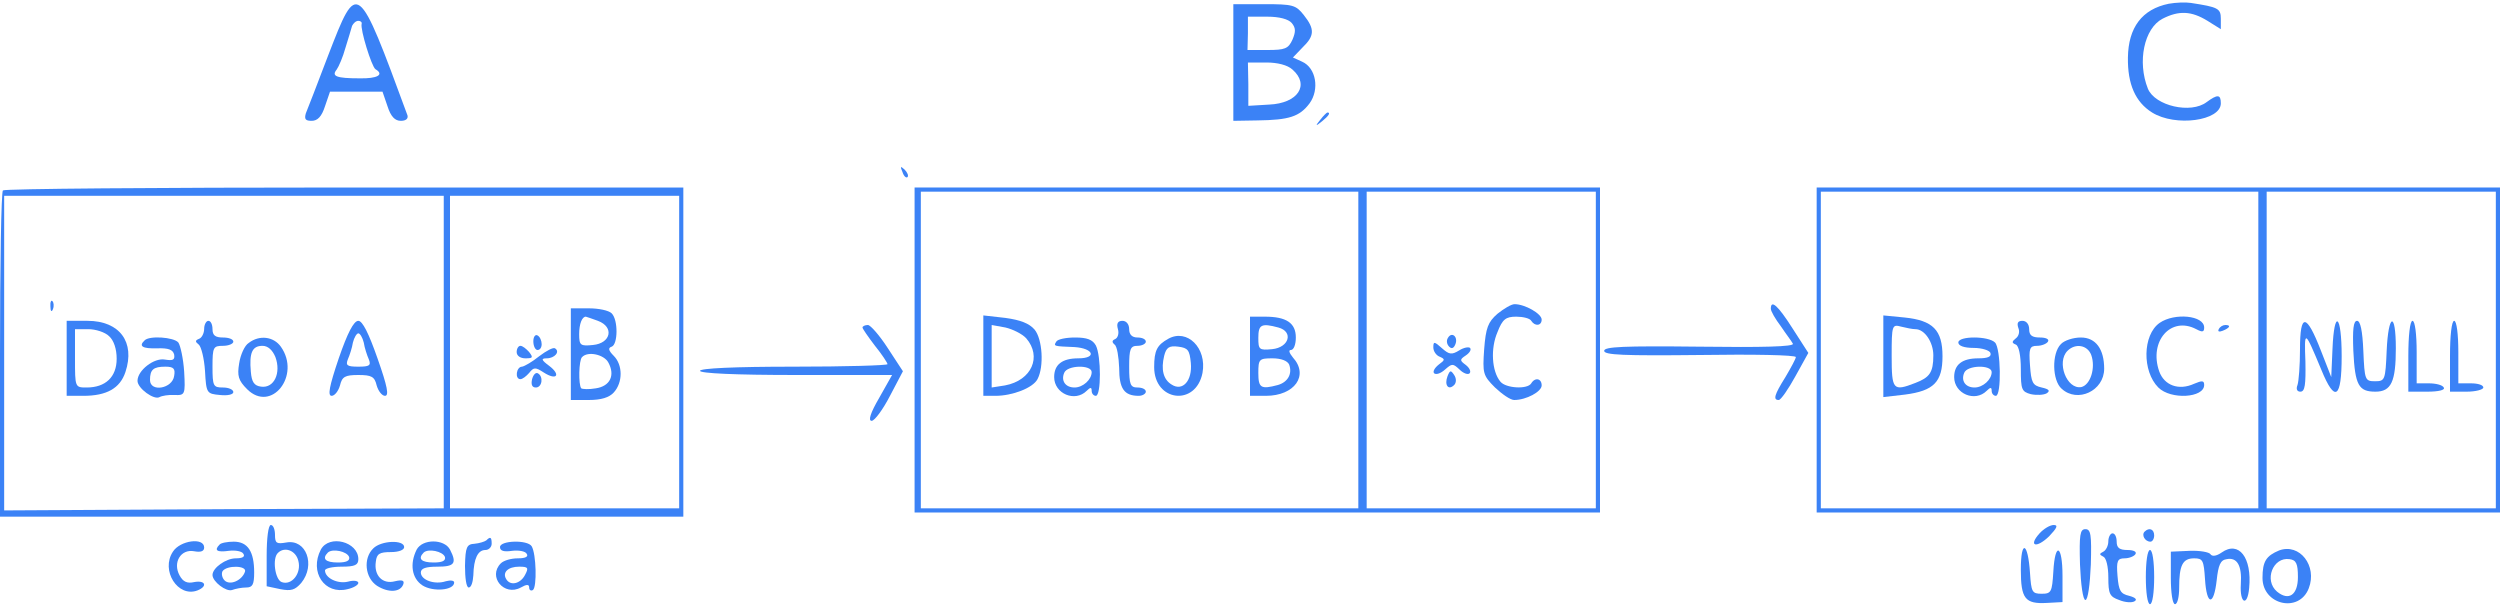
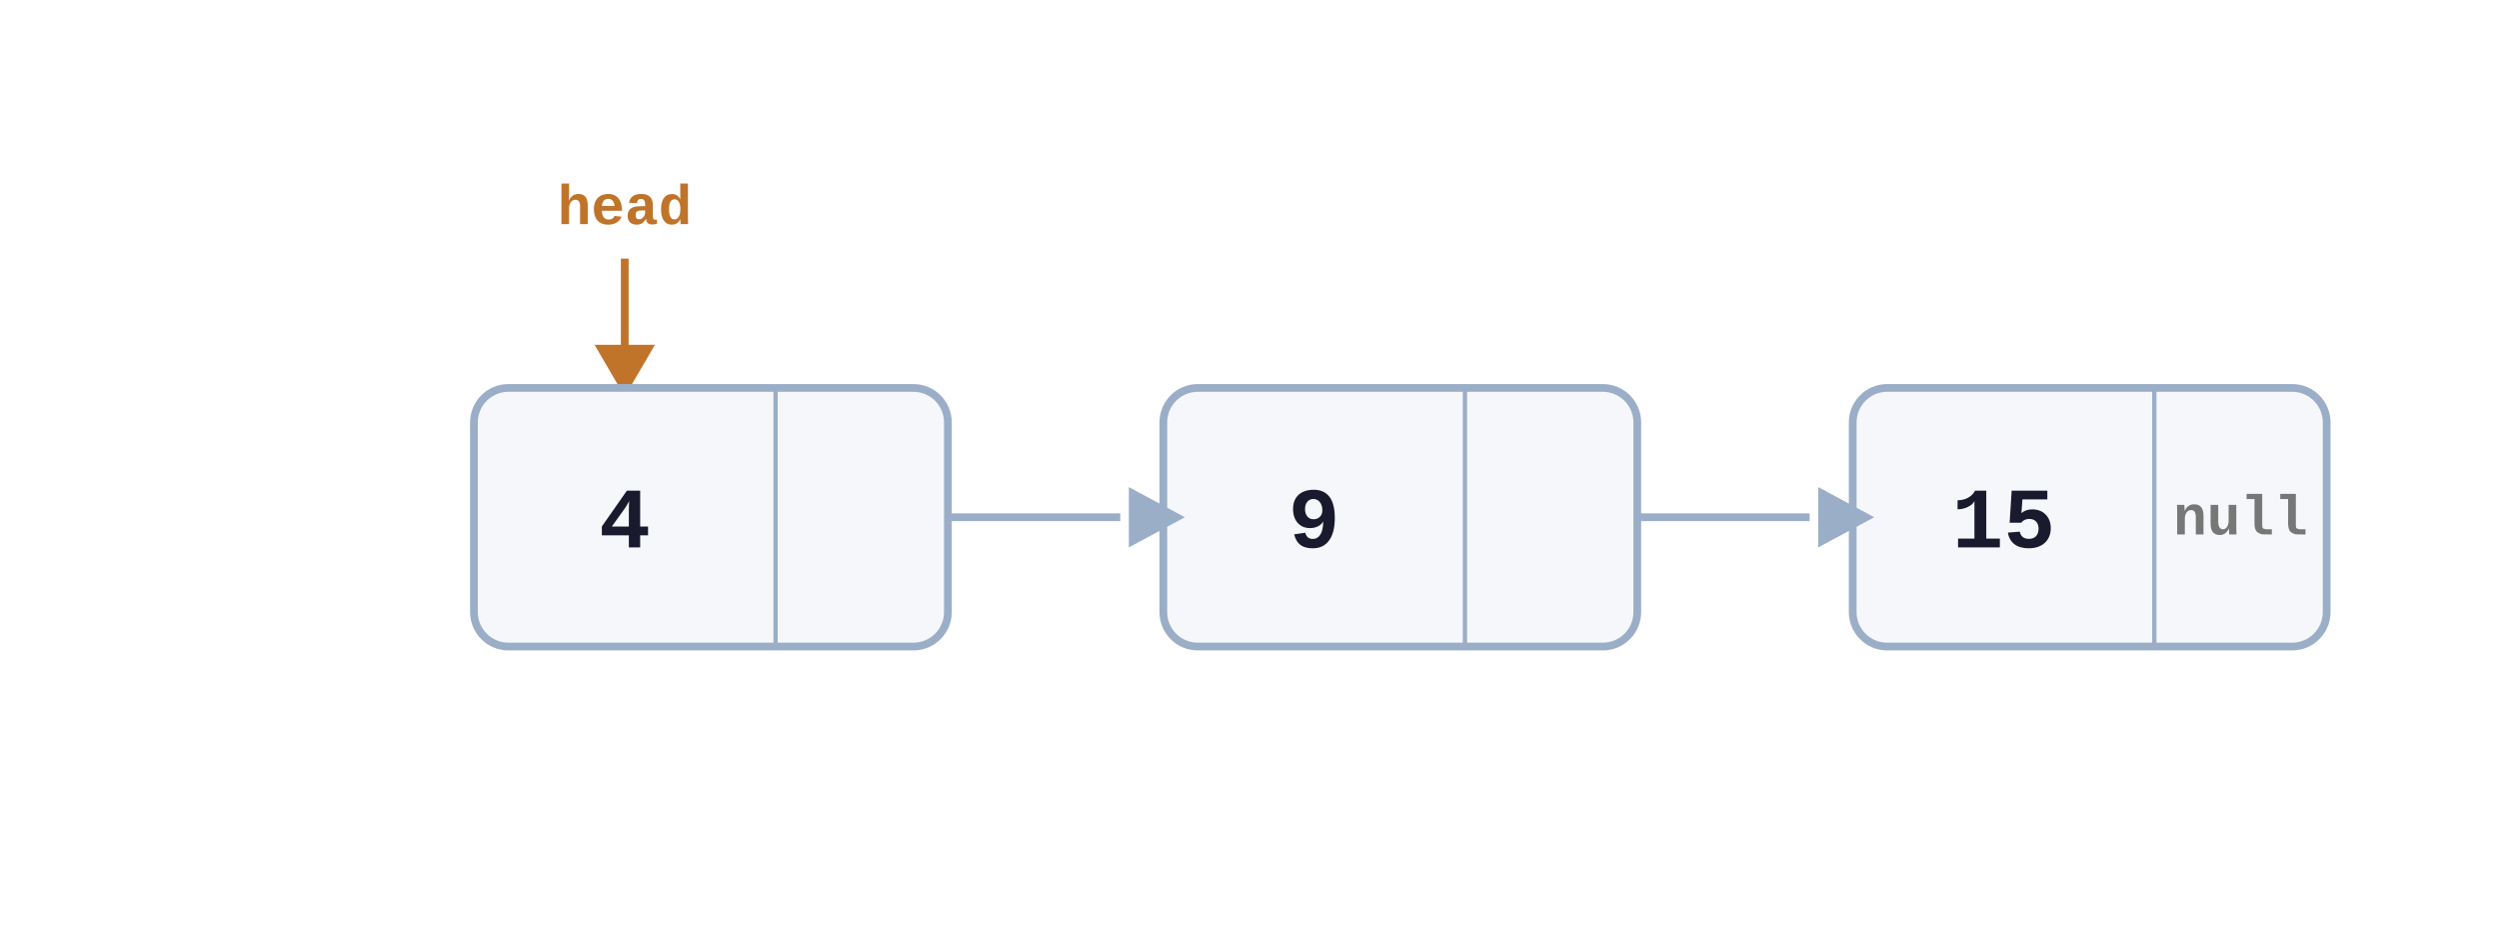
- <svg xmlns="http://www.w3.org/2000/svg" version="1.0" width="600pt" height="145pt" viewBox="0 0 600 145" preserveAspectRatio="xMidYMid meet">
-   <g transform="translate(0,145) scale(0.1,-0.1)" fill="#3B82F6" stroke="none">
-     <path d="M5205 1441 c-64 -13 -97 -57 -98 -129 -1 -64 18 -107 58 -132 56 -35 165 -20 165 22 0 22 -8 22 -34 3 -38 -29 -124 -9 -141 32 -26 65 -9 145 35 168 39 20 69 19 108 -5 l32 -20 0 25 c0 25 -7 28 -72 38 -13 2 -36 1 -53 -2z" />
-     <path d="M788 1318 c-26 -68 -50 -131 -54 -140 -4 -14 -1 -18 14 -18 14 0 24 10 32 35 l12 35 63 0 63 0 12 -35 c8 -25 18 -35 32 -35 12 0 18 5 16 13 -120 326 -120 326 -190 145z m80 75 c-4 -13 24 -103 33 -109 22 -13 5 -23 -38 -22 -56 0 -68 5 -55 21 5 7 15 30 21 52 7 22 14 46 16 53 3 6 9 12 15 12 5 0 9 -3 8 -7z" />
-     <path d="M2960 1300 l0 -140 58 1 c76 1 101 9 125 41 24 33 16 85 -18 100 l-22 10 23 24 c29 28 30 44 3 78 -19 24 -26 26 -95 26 l-74 0 0 -140z m140 95 c10 -12 10 -21 2 -40 -10 -22 -18 -25 -60 -25 l-48 0 1 40 0 40 46 0 c30 0 51 -6 59 -15z m2 -112 c42 -37 13 -81 -56 -84 l-50 -3 0 52 -1 52 44 0 c27 0 51 -6 63 -17z" />
-     <path d="M3169 1163 c-13 -16 -12 -17 4 -4 16 13 21 21 13 21 -2 0 -10 -8 -17 -17z" />
-     <path d="M2166 1037 c3 -10 9 -15 12 -12 3 3 0 11 -7 18 -10 9 -11 8 -5 -6z" />
-     <path d="M7 993 c-4 -3 -7 -181 -7 -395 l0 -388 820 0 820 0 0 395 0 395 -813 0 c-448 0 -817 -3 -820 -7z m1058 -388 l0 -375 -528 -2 -527 -3 0 378 0 377 528 0 527 0 0 -375z m565 0 l0 -375 -275 0 -275 0 0 375 0 375 275 0 275 0 0 -375z" />
-     <path d="M121 714 c0 -11 3 -14 6 -6 3 7 2 16 -1 19 -3 4 -6 -2 -5 -13z" />
-     <path d="M160 590 l0 -90 40 0 c56 0 88 18 101 57 24 72 -14 123 -91 123 l-50 0 0 -90z m102 53 c11 -10 18 -30 18 -54 0 -44 -27 -69 -72 -69 -28 0 -28 0 -28 70 l0 70 32 0 c17 0 40 -7 50 -17z" />
-     <path d="M490 661 c0 -11 -6 -22 -12 -24 -10 -4 -10 -7 -1 -14 6 -5 13 -33 15 -63 3 -54 4 -55 36 -58 18 -2 32 1 32 7 0 6 -11 11 -25 11 -23 0 -25 3 -25 50 0 47 2 50 25 50 14 0 25 5 25 10 0 6 -11 10 -25 10 -18 0 -25 5 -25 20 0 11 -4 20 -10 20 -5 0 -10 -9 -10 -19z" />
-     <path d="M813 590 c-23 -68 -27 -90 -17 -90 7 0 16 11 20 25 5 21 12 25 44 25 32 0 39 -4 44 -25 4 -14 13 -25 20 -25 10 0 6 22 -18 90 -21 60 -36 90 -46 90 -11 0 -26 -29 -47 -90z m60 38 c2 -13 8 -31 12 -40 6 -15 2 -18 -25 -18 -27 0 -31 3 -25 18 4 9 10 27 12 40 3 12 9 22 13 22 4 0 10 -10 13 -22z" />
-     <path d="M347 633 c-15 -14 -5 -20 30 -19 27 1 38 -3 41 -15 2 -13 -3 -15 -22 -12 -26 5 -66 -26 -66 -51 0 -18 40 -47 53 -39 5 3 22 6 36 5 25 -1 26 1 23 56 -2 31 -9 63 -14 70 -11 13 -70 17 -81 5z m71 -85 c-4 -31 -58 -40 -58 -10 0 25 8 32 37 32 20 0 24 -5 21 -22z" />
-     <path d="M597 627 c-10 -6 -20 -29 -23 -49 -5 -30 -2 -41 19 -62 58 -58 130 33 81 102 -17 24 -51 29 -77 9z m64 -34 c14 -38 -3 -75 -34 -71 -17 2 -23 11 -25 36 -4 45 3 62 28 62 13 0 24 -10 31 -27z" />
-     <path d="M1370 600 l0 -110 43 0 c30 0 49 6 60 18 22 24 22 66 0 88 -13 13 -14 19 -5 22 15 5 16 64 0 80 -7 7 -31 12 -55 12 l-43 0 0 -110z m65 80 c40 -15 31 -54 -12 -58 -30 -3 -33 -1 -33 26 0 25 7 42 16 42 1 0 15 -5 29 -10z m25 -100 c17 -31 4 -57 -30 -62 -17 -3 -32 -2 -35 0 -7 8 -6 68 2 75 14 15 53 6 63 -13z" />
-     <path d="M1280 631 c0 -12 5 -21 10 -21 6 0 10 6 10 14 0 8 -4 18 -10 21 -5 3 -10 -3 -10 -14z" />
-     <path d="M1240 605 c0 -9 9 -15 21 -15 18 0 19 2 9 15 -7 8 -16 15 -21 15 -5 0 -9 -7 -9 -15z" />
-     <path d="M1294 595 c-16 -13 -35 -24 -41 -25 -14 0 -18 -30 -4 -30 5 0 14 7 21 15 11 14 15 14 35 1 31 -20 42 -6 13 16 -19 14 -20 18 -6 18 19 0 33 16 20 24 -4 3 -21 -6 -38 -19z" />
-     <path d="M1277 540 c-3 -13 0 -20 9 -20 15 0 19 26 5 34 -5 3 -11 -3 -14 -14z" />
-     <path d="M2195 610 l0 -390 823 0 822 0 0 390 0 390 -822 0 -823 0 0 -390z m1065 0 l0 -380 -525 0 -525 0 0 380 0 380 525 0 525 0 0 -380z m570 0 l0 -380 -275 0 -275 0 0 380 0 380 275 0 275 0 0 -380z" />
-     <path d="M2360 596 l0 -96 29 0 c41 0 90 19 101 40 16 30 12 96 -7 119 -13 15 -34 23 -70 28 l-53 6 0 -97z m103 42 c38 -44 13 -101 -51 -113 l-32 -5 0 75 0 75 33 -6 c17 -4 40 -15 50 -26z" />
-     <path d="M3000 595 l0 -95 38 0 c69 0 104 49 65 92 -9 11 -11 18 -5 18 7 0 12 13 12 30 0 35 -23 50 -74 50 l-36 0 0 -95z m68 69 c37 -10 26 -48 -15 -52 -31 -3 -33 -1 -33 27 0 32 7 36 48 25z m26 -89 c8 -22 -3 -42 -27 -49 -41 -11 -47 -7 -47 29 0 33 2 35 34 35 21 0 36 -6 40 -15z" />
-     <path d="M2683 660 c3 -10 0 -21 -7 -24 -7 -3 -8 -7 -1 -13 6 -4 10 -30 11 -56 0 -50 12 -67 47 -67 9 0 17 5 17 10 0 6 -9 10 -20 10 -17 0 -20 7 -20 50 0 43 3 50 20 50 11 0 20 5 20 10 0 6 -9 10 -20 10 -13 0 -20 7 -20 20 0 12 -7 20 -16 20 -11 0 -15 -6 -11 -20z" />
-     <path d="M2804 637 c-27 -15 -34 -28 -34 -68 0 -83 100 -95 116 -14 11 60 -37 107 -82 82z m54 -58 c4 -43 -20 -69 -46 -52 -20 12 -26 36 -18 69 5 20 12 25 34 22 23 -3 27 -8 30 -39z" />
-     <path d="M2535 630 c-7 -11 -6 -11 44 -13 46 -3 54 -27 9 -27 -39 0 -58 -15 -58 -45 0 -40 50 -61 78 -33 9 9 12 9 12 0 0 -7 5 -12 10 -12 13 0 13 96 0 121 -8 14 -21 19 -50 19 -21 0 -42 -4 -45 -10z m85 -73 c0 -18 -21 -37 -41 -37 -22 0 -33 16 -25 35 7 19 66 20 66 2z" />
-     <path d="M3594 697 c-23 -20 -28 -34 -32 -85 -4 -58 -3 -63 26 -92 17 -16 37 -30 46 -30 29 0 66 20 66 35 0 17 -16 20 -25 5 -9 -15 -61 -12 -74 4 -21 25 -24 80 -7 119 12 31 20 37 45 37 16 0 33 -4 36 -10 9 -14 25 -12 25 3 0 14 -40 37 -65 37 -8 0 -26 -11 -41 -23z" />
-     <path d="M3475 639 c-4 -6 -3 -15 3 -21 6 -6 11 -4 15 6 7 18 -9 31 -18 15z" />
-     <path d="M3440 616 c0 -9 7 -19 15 -22 14 -6 13 -8 -2 -19 -10 -8 -15 -17 -11 -21 5 -4 16 0 26 9 17 15 19 15 35 0 9 -9 20 -13 24 -9 4 4 0 13 -9 20 -15 11 -15 13 0 23 9 6 14 14 10 18 -3 3 -15 1 -26 -6 -18 -11 -24 -10 -41 5 -19 17 -21 17 -21 2z" />
-     <path d="M3474 547 c-8 -21 2 -35 16 -21 5 5 6 15 0 24 -8 12 -10 12 -16 -3z" />
-     <path d="M4360 610 l0 -390 820 0 820 0 0 390 0 390 -820 0 -820 0 0 -390z m1060 0 l0 -380 -525 0 -525 0 0 380 0 380 525 0 525 0 0 -380z m570 0 l0 -380 -275 0 -275 0 0 380 0 380 275 0 275 0 0 -380z" />
-     <path d="M4520 595 l0 -98 52 6 c69 9 90 30 90 92 0 63 -23 86 -91 93 l-51 5 0 -98z m77 65 c22 0 43 -31 43 -63 0 -41 -9 -53 -43 -66 -54 -21 -57 -17 -57 65 0 74 1 76 23 70 12 -3 27 -6 34 -6z" />
-     <path d="M5183 675 c-41 -29 -42 -116 -3 -155 30 -30 110 -25 110 6 0 11 -5 11 -24 3 -37 -17 -72 -4 -84 30 -25 72 28 133 89 101 15 -8 19 -7 19 4 0 29 -71 36 -107 11z" />
-     <path d="M4844 663 c4 -9 1 -20 -6 -25 -10 -8 -10 -11 0 -15 7 -3 12 -25 12 -59 0 -49 2 -54 24 -60 14 -3 31 -2 38 2 9 6 6 10 -12 14 -22 5 -25 12 -28 53 -3 41 -1 47 17 47 11 0 23 5 26 10 4 6 -5 10 -19 10 -19 0 -26 5 -26 20 0 12 -7 20 -16 20 -11 0 -14 -5 -10 -17z" />
-     <path d="M5325 660 c-3 -6 1 -7 9 -4 18 7 21 14 7 14 -6 0 -13 -4 -16 -10z" />
-     <path d="M4700 628 c0 -8 14 -13 37 -13 20 0 38 -6 40 -12 3 -9 -6 -13 -29 -13 -39 0 -58 -15 -58 -45 0 -40 50 -61 78 -33 9 9 12 9 12 0 0 -7 5 -12 10 -12 14 0 12 114 -2 128 -16 16 -88 16 -88 0z m80 -71 c0 -18 -21 -37 -41 -37 -22 0 -33 16 -25 35 7 19 66 20 66 2z" />
-     <path d="M4946 624 c-22 -22 -21 -87 2 -107 38 -35 102 -5 102 48 0 47 -20 75 -56 75 -18 0 -40 -7 -48 -16z m73 -26 c11 -31 -2 -72 -24 -77 -35 -6 -60 60 -33 87 19 19 48 14 57 -10z" />
-     <path d="M5520 612 c0 -39 -3 -77 -6 -86 -4 -10 -1 -16 7 -16 11 0 13 17 12 72 -3 78 -2 77 38 -19 33 -81 49 -70 49 32 0 101 -18 115 -22 18 l-3 -68 -25 64 c-35 90 -50 90 -50 3z" />
-     <path d="M5648 608 c4 -83 13 -98 53 -98 38 0 49 24 49 104 0 90 -18 84 -22 -6 -3 -70 -4 -73 -28 -73 -24 0 -25 3 -28 73 -2 48 -7 72 -15 72 -9 0 -11 -21 -9 -72z" />
-     <path d="M5780 595 l0 -85 46 0 c27 0 43 4 39 10 -3 6 -19 10 -36 10 l-29 0 0 75 c0 43 -4 75 -10 75 -6 0 -10 -35 -10 -85z" />
-     <path d="M5880 595 l0 -85 40 0 c22 0 40 5 40 10 0 6 -13 10 -30 10 l-30 0 0 75 c0 43 -4 75 -10 75 -6 0 -10 -35 -10 -85z" />
-     <path d="M4250 709 c0 -6 11 -25 24 -42 12 -18 26 -36 29 -42 3 -7 -73 -9 -224 -7 -183 2 -229 0 -229 -10 0 -10 46 -12 230 -10 126 2 230 0 230 -5 0 -4 -12 -26 -25 -48 -27 -43 -30 -55 -16 -55 5 0 23 26 40 57 l31 56 -38 59 c-35 55 -52 70 -52 47z" />
-     <path d="M2070 664 c0 -3 14 -23 30 -44 17 -21 30 -41 30 -44 0 -3 -101 -6 -225 -6 -143 0 -225 -4 -225 -10 0 -6 84 -10 231 -10 l230 0 -31 -55 c-21 -36 -27 -55 -18 -55 7 0 27 27 44 60 l31 59 -36 55 c-20 31 -42 56 -48 56 -7 0 -13 -3 -13 -6z" />
-     <path d="M640 116 l0 -73 33 -7 c26 -5 35 -2 50 15 35 43 12 106 -36 97 -23 -4 -27 -2 -27 18 0 13 -4 24 -10 24 -6 0 -10 -31 -10 -74z m76 -12 c8 -30 -16 -60 -40 -51 -16 6 -23 57 -9 70 16 16 43 6 49 -19z" />
-     <path d="M4895 170 c-28 -31 -8 -37 23 -7 19 20 22 27 11 27 -9 0 -24 -9 -34 -20z" />
-     <path d="M4992 95 c2 -48 7 -85 13 -85 6 0 11 37 13 85 2 72 0 85 -13 85 -13 0 -15 -13 -13 -85z" />
-     <path d="M5147 174 c-8 -8 1 -24 14 -24 5 0 9 7 9 15 0 15 -12 20 -23 9z" />
-     <path d="M5060 151 c0 -11 -6 -22 -12 -25 -10 -5 -10 -7 0 -12 7 -3 12 -24 12 -50 0 -39 3 -46 26 -54 14 -6 31 -7 37 -3 7 4 2 9 -13 13 -21 5 -25 12 -28 48 -3 36 0 42 17 42 11 0 23 5 26 10 4 6 -5 10 -19 10 -19 0 -26 5 -26 20 0 11 -4 20 -10 20 -5 0 -10 -9 -10 -19z" />
-     <path d="M1167 153 c-4 -3 -17 -7 -28 -8 -19 -1 -22 -8 -23 -53 0 -29 3 -52 9 -52 6 0 10 13 11 29 1 41 11 61 29 61 8 0 15 7 15 15 0 16 -3 18 -13 8z" />
-     <path d="M415 126 c-30 -45 12 -111 59 -93 25 10 19 25 -8 20 -17 -4 -27 1 -35 16 -17 31 3 64 35 58 16 -3 24 0 24 9 0 25 -58 17 -75 -10z" />
-     <path d="M527 143 c-14 -14 -6 -19 22 -15 16 2 32 -1 35 -7 5 -7 -2 -11 -18 -11 -24 0 -56 -23 -56 -40 0 -16 33 -41 47 -36 8 3 23 6 34 6 15 0 19 7 19 36 0 50 -15 74 -49 74 -15 0 -31 -3 -34 -7z m61 -65 c-7 -21 -36 -34 -49 -21 -6 6 -8 16 -5 22 10 15 59 14 54 -1z" />
-     <path d="M770 131 c-28 -54 9 -109 64 -95 14 3 26 10 26 15 0 5 -11 7 -25 3 -25 -6 -55 9 -55 27 0 5 18 9 40 9 32 0 40 4 40 18 0 42 -70 60 -90 23z m68 -18 c2 -9 -7 -13 -27 -13 -30 0 -39 9 -24 24 11 10 46 3 51 -11z" />
-     <path d="M896 134 c-25 -24 -20 -71 9 -90 27 -17 56 -16 63 4 3 9 -3 11 -20 7 -30 -8 -51 14 -46 47 2 19 9 23 36 23 19 0 32 5 32 12 0 18 -55 16 -74 -3z" />
-     <path d="M1000 131 c-17 -34 -12 -69 14 -86 25 -16 76 -12 76 7 0 5 -9 6 -20 3 -27 -9 -60 3 -60 21 0 10 12 14 40 14 41 0 47 8 30 41 -14 26 -66 26 -80 0z m68 -18 c2 -9 -7 -13 -27 -13 -30 0 -39 9 -24 24 11 10 46 3 51 -11z" />
-     <path d="M1200 137 c0 -9 9 -12 29 -9 16 2 32 -1 35 -7 5 -7 -3 -11 -21 -11 -16 0 -34 -5 -41 -12 -32 -32 8 -80 48 -58 14 8 20 8 20 0 0 -6 4 -9 9 -6 10 7 8 87 -3 105 -10 16 -76 14 -76 -2z m60 -67 c-11 -21 -35 -27 -45 -10 -10 16 4 30 31 30 22 0 23 -3 14 -20z" />
-     <path d="M4850 83 c0 -70 10 -83 63 -80 l37 2 0 63 c0 75 -18 83 -22 10 -3 -49 -5 -53 -28 -53 -23 0 -25 4 -28 50 -5 75 -22 81 -22 8z" />
-     <path d="M5332 124 c-13 -9 -23 -10 -27 -4 -3 5 -26 9 -50 8 l-45 -2 0 -63 c0 -35 4 -63 10 -63 6 0 10 18 10 39 0 54 8 71 36 71 21 0 23 -5 26 -50 4 -64 21 -65 28 -3 4 37 9 49 24 51 25 5 37 -15 34 -60 -3 -47 16 -55 20 -9 7 73 -25 114 -66 85z" />
-     <path d="M5470 129 c-31 -13 -40 -26 -40 -66 0 -65 88 -85 111 -25 21 54 -22 109 -71 91z m45 -64 c0 -43 -22 -58 -50 -35 -32 27 -10 84 30 78 16 -2 20 -11 20 -43z" />
-     <path d="M5150 65 c0 -37 4 -65 10 -65 6 0 10 28 10 65 0 37 -4 65 -10 65 -6 0 -10 -28 -10 -65z" />
-   </g>
+ <svg xmlns="http://www.w3.org/2000/svg" width="580" height="220" viewBox="0 0 580 220">
+   <style>
+     text { font-family: 'Courier New', Courier, monospace; }
+     .frame       { fill: #f5f7fa; stroke: #9baec8; stroke-width: 1.8; }
+     .divider     { stroke: #9baec8; stroke-width: 1; }
+     .val         { font-size: 20px; font-weight: 700; fill: #1a1a2e; text-anchor: middle; }
+     .op          { font-size: 13px; font-weight: 700; fill: #777777; text-anchor: middle; }
+     .link        { stroke: #9baec8; stroke-width: 1.8; fill: none; }
+     .link-fill   { fill: #9baec8; }
+     .top-label   { font-size: 13px; font-weight: 700; fill: #c0742a; text-anchor: middle; }
+     .top-arrow   { stroke: #c0742a; stroke-width: 1.8; fill: none; }
+     .top-arrow-fill { fill: #c0742a; }
+     @media (prefers-color-scheme: dark) {
+       .frame       { fill: #1e2330; stroke: #4a6fa5; }
+       .divider     { stroke: #4a6fa5; }
+       .val         { fill: #e2e8f0; }
+       .op          { fill: #8899aa; }
+       .link        { stroke: #4a6fa5; }
+       .link-fill   { fill: #4a6fa5; }
+       .top-label   { fill: #d4884a; }
+       .top-arrow   { stroke: #d4884a; }
+       .top-arrow-fill { fill: #d4884a; }
+     }
+   </style>
+   <text x="145" y="52" class="top-label">head</text>
+   <path d="M145,60 L145,84" class="top-arrow" />
+   <path d="M138,80 L145,92 L152,80 Z" class="top-arrow-fill" />
+   <rect x="110" y="90" width="110" height="60" rx="8" class="frame" />
+   <line x1="180" y1="90" x2="180" y2="150" class="divider" />
+   <text x="145" y="127" class="val">4</text>
+   <rect x="270" y="90" width="110" height="60" rx="8" class="frame" />
+   <line x1="340" y1="90" x2="340" y2="150" class="divider" />
+   <text x="305" y="127" class="val">9</text>
+   <rect x="430" y="90" width="110" height="60" rx="8" class="frame" />
+   <line x1="500" y1="90" x2="500" y2="150" class="divider" />
+   <text x="465" y="127" class="val">15</text>
+   <path d="M220,120 L260,120" class="link" />
+   <path d="M262,127 L275,120 L262,113 Z" class="link-fill" />
+   <path d="M380,120 L420,120" class="link" />
+   <path d="M422,127 L435,120 L422,113 Z" class="link-fill" />
+   <text x="520" y="124" class="op">null</text>
</svg>
